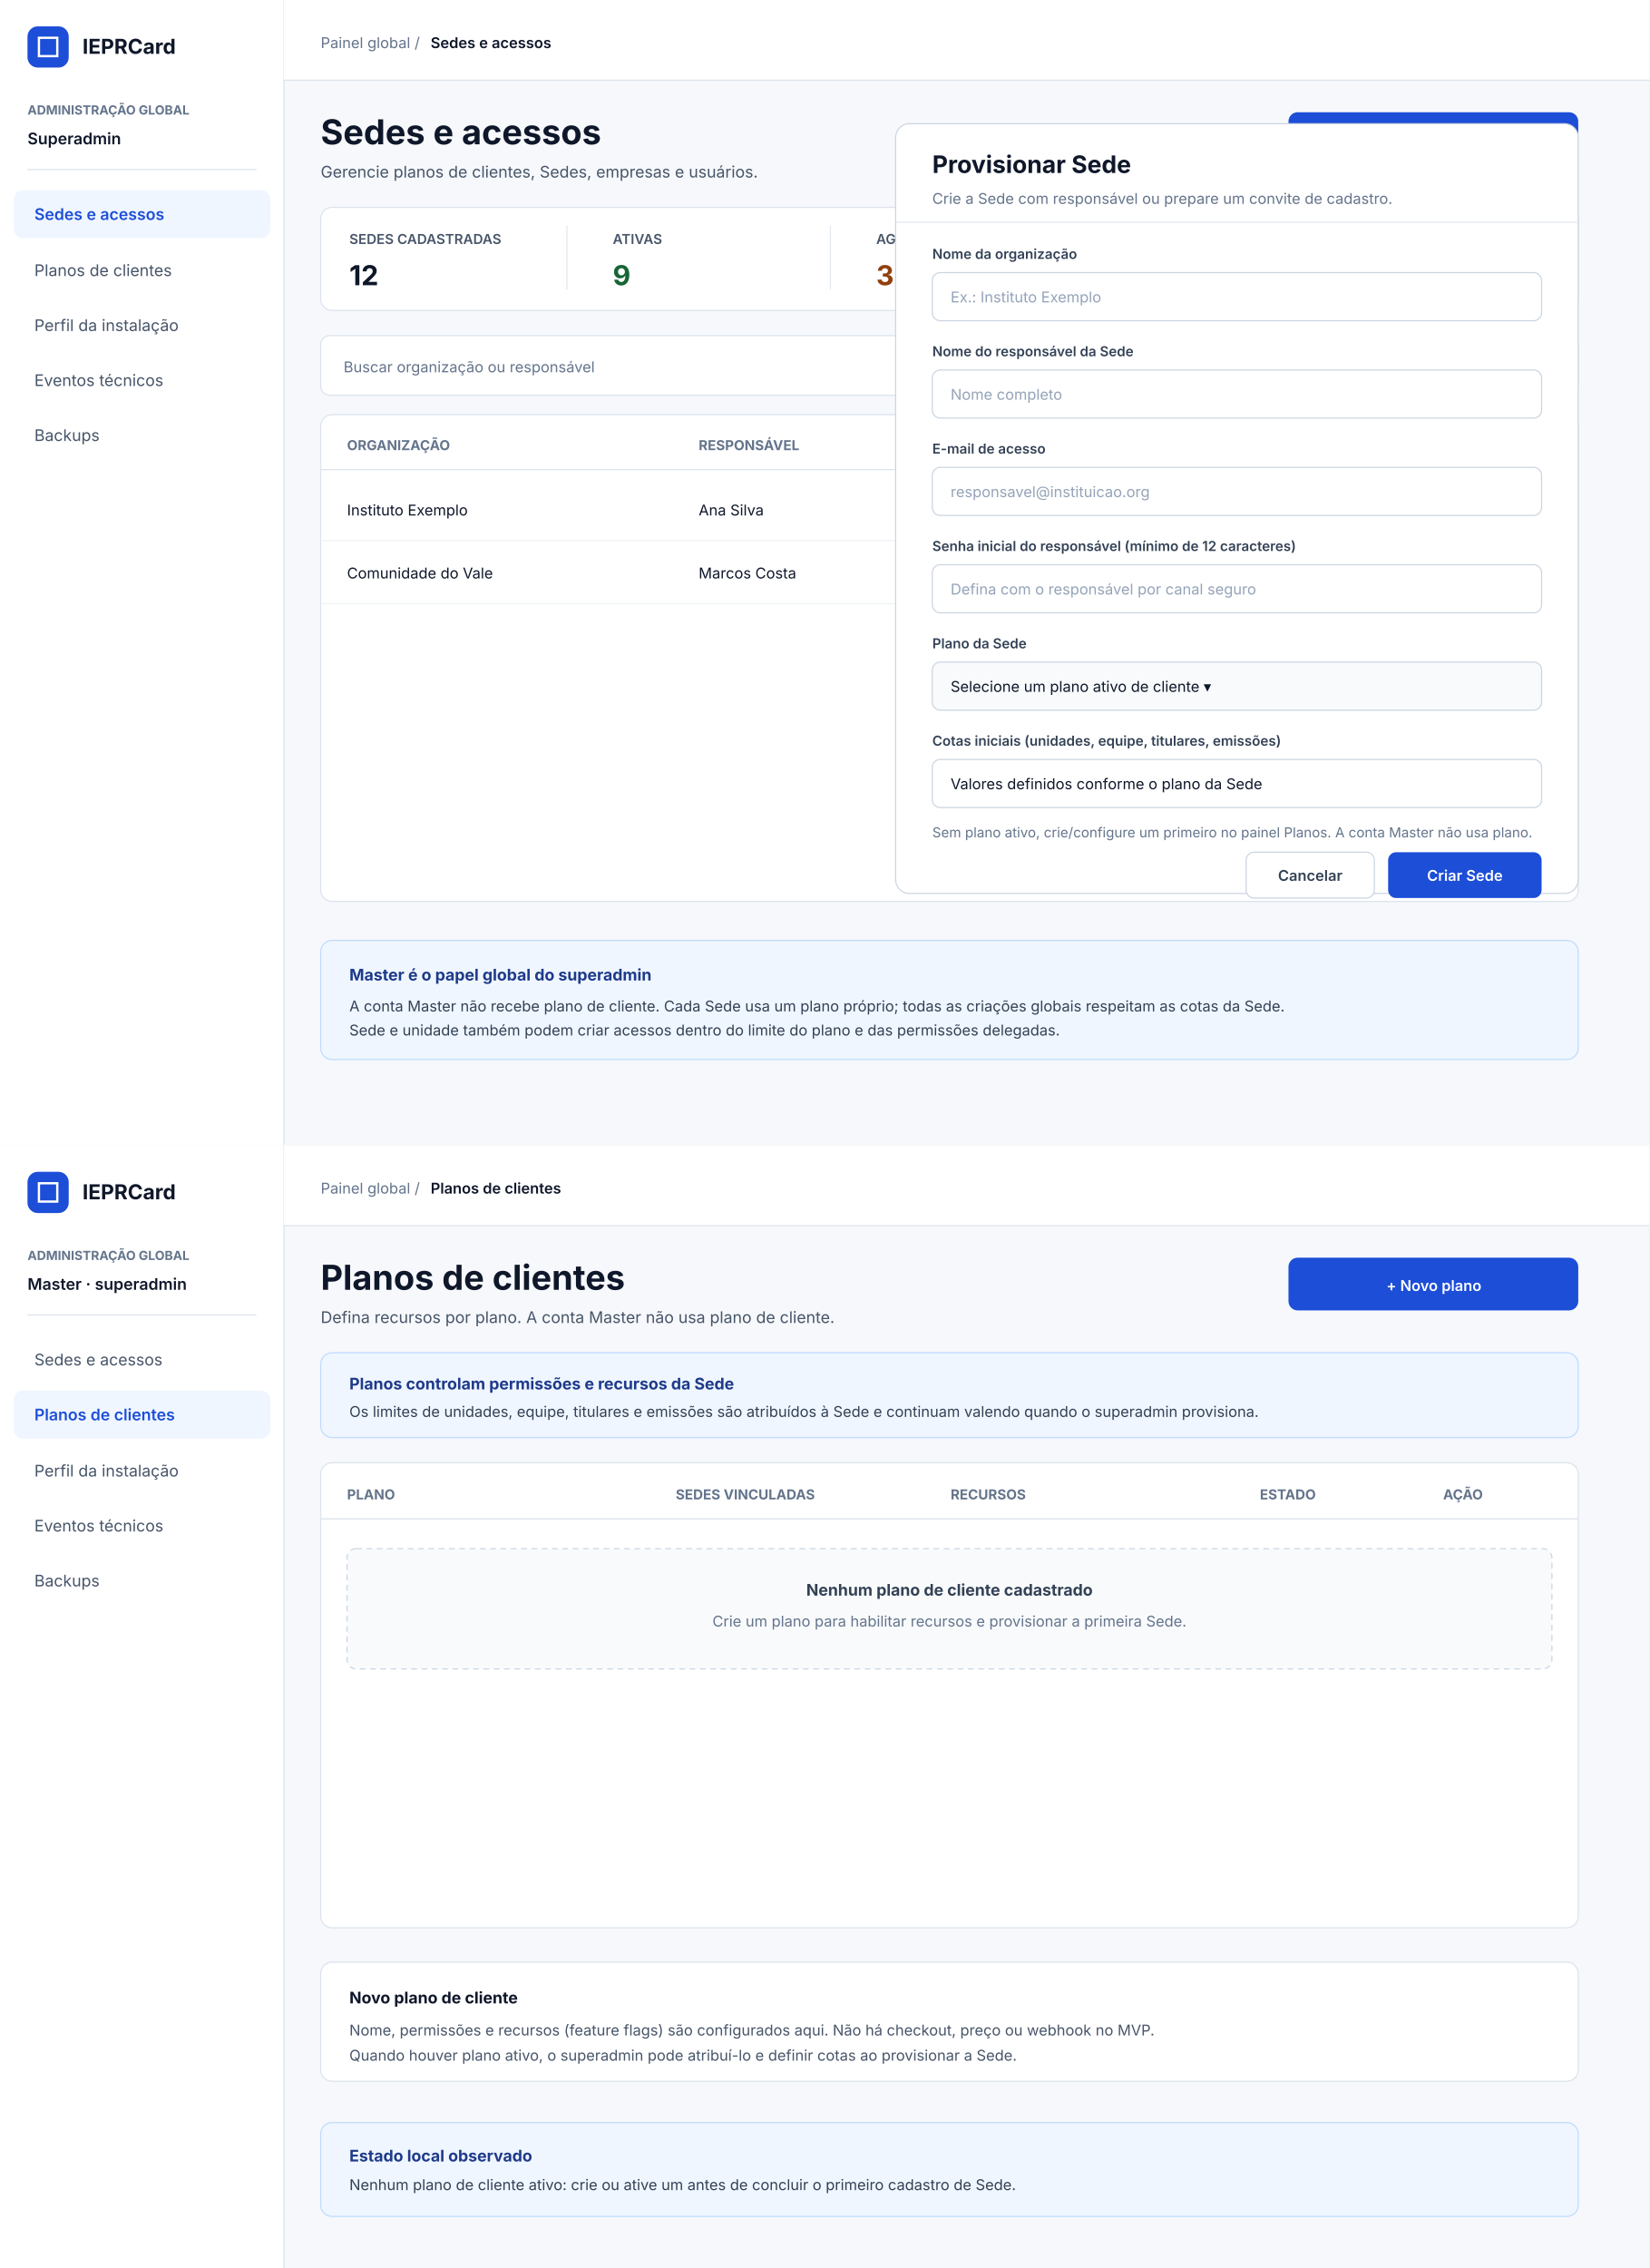
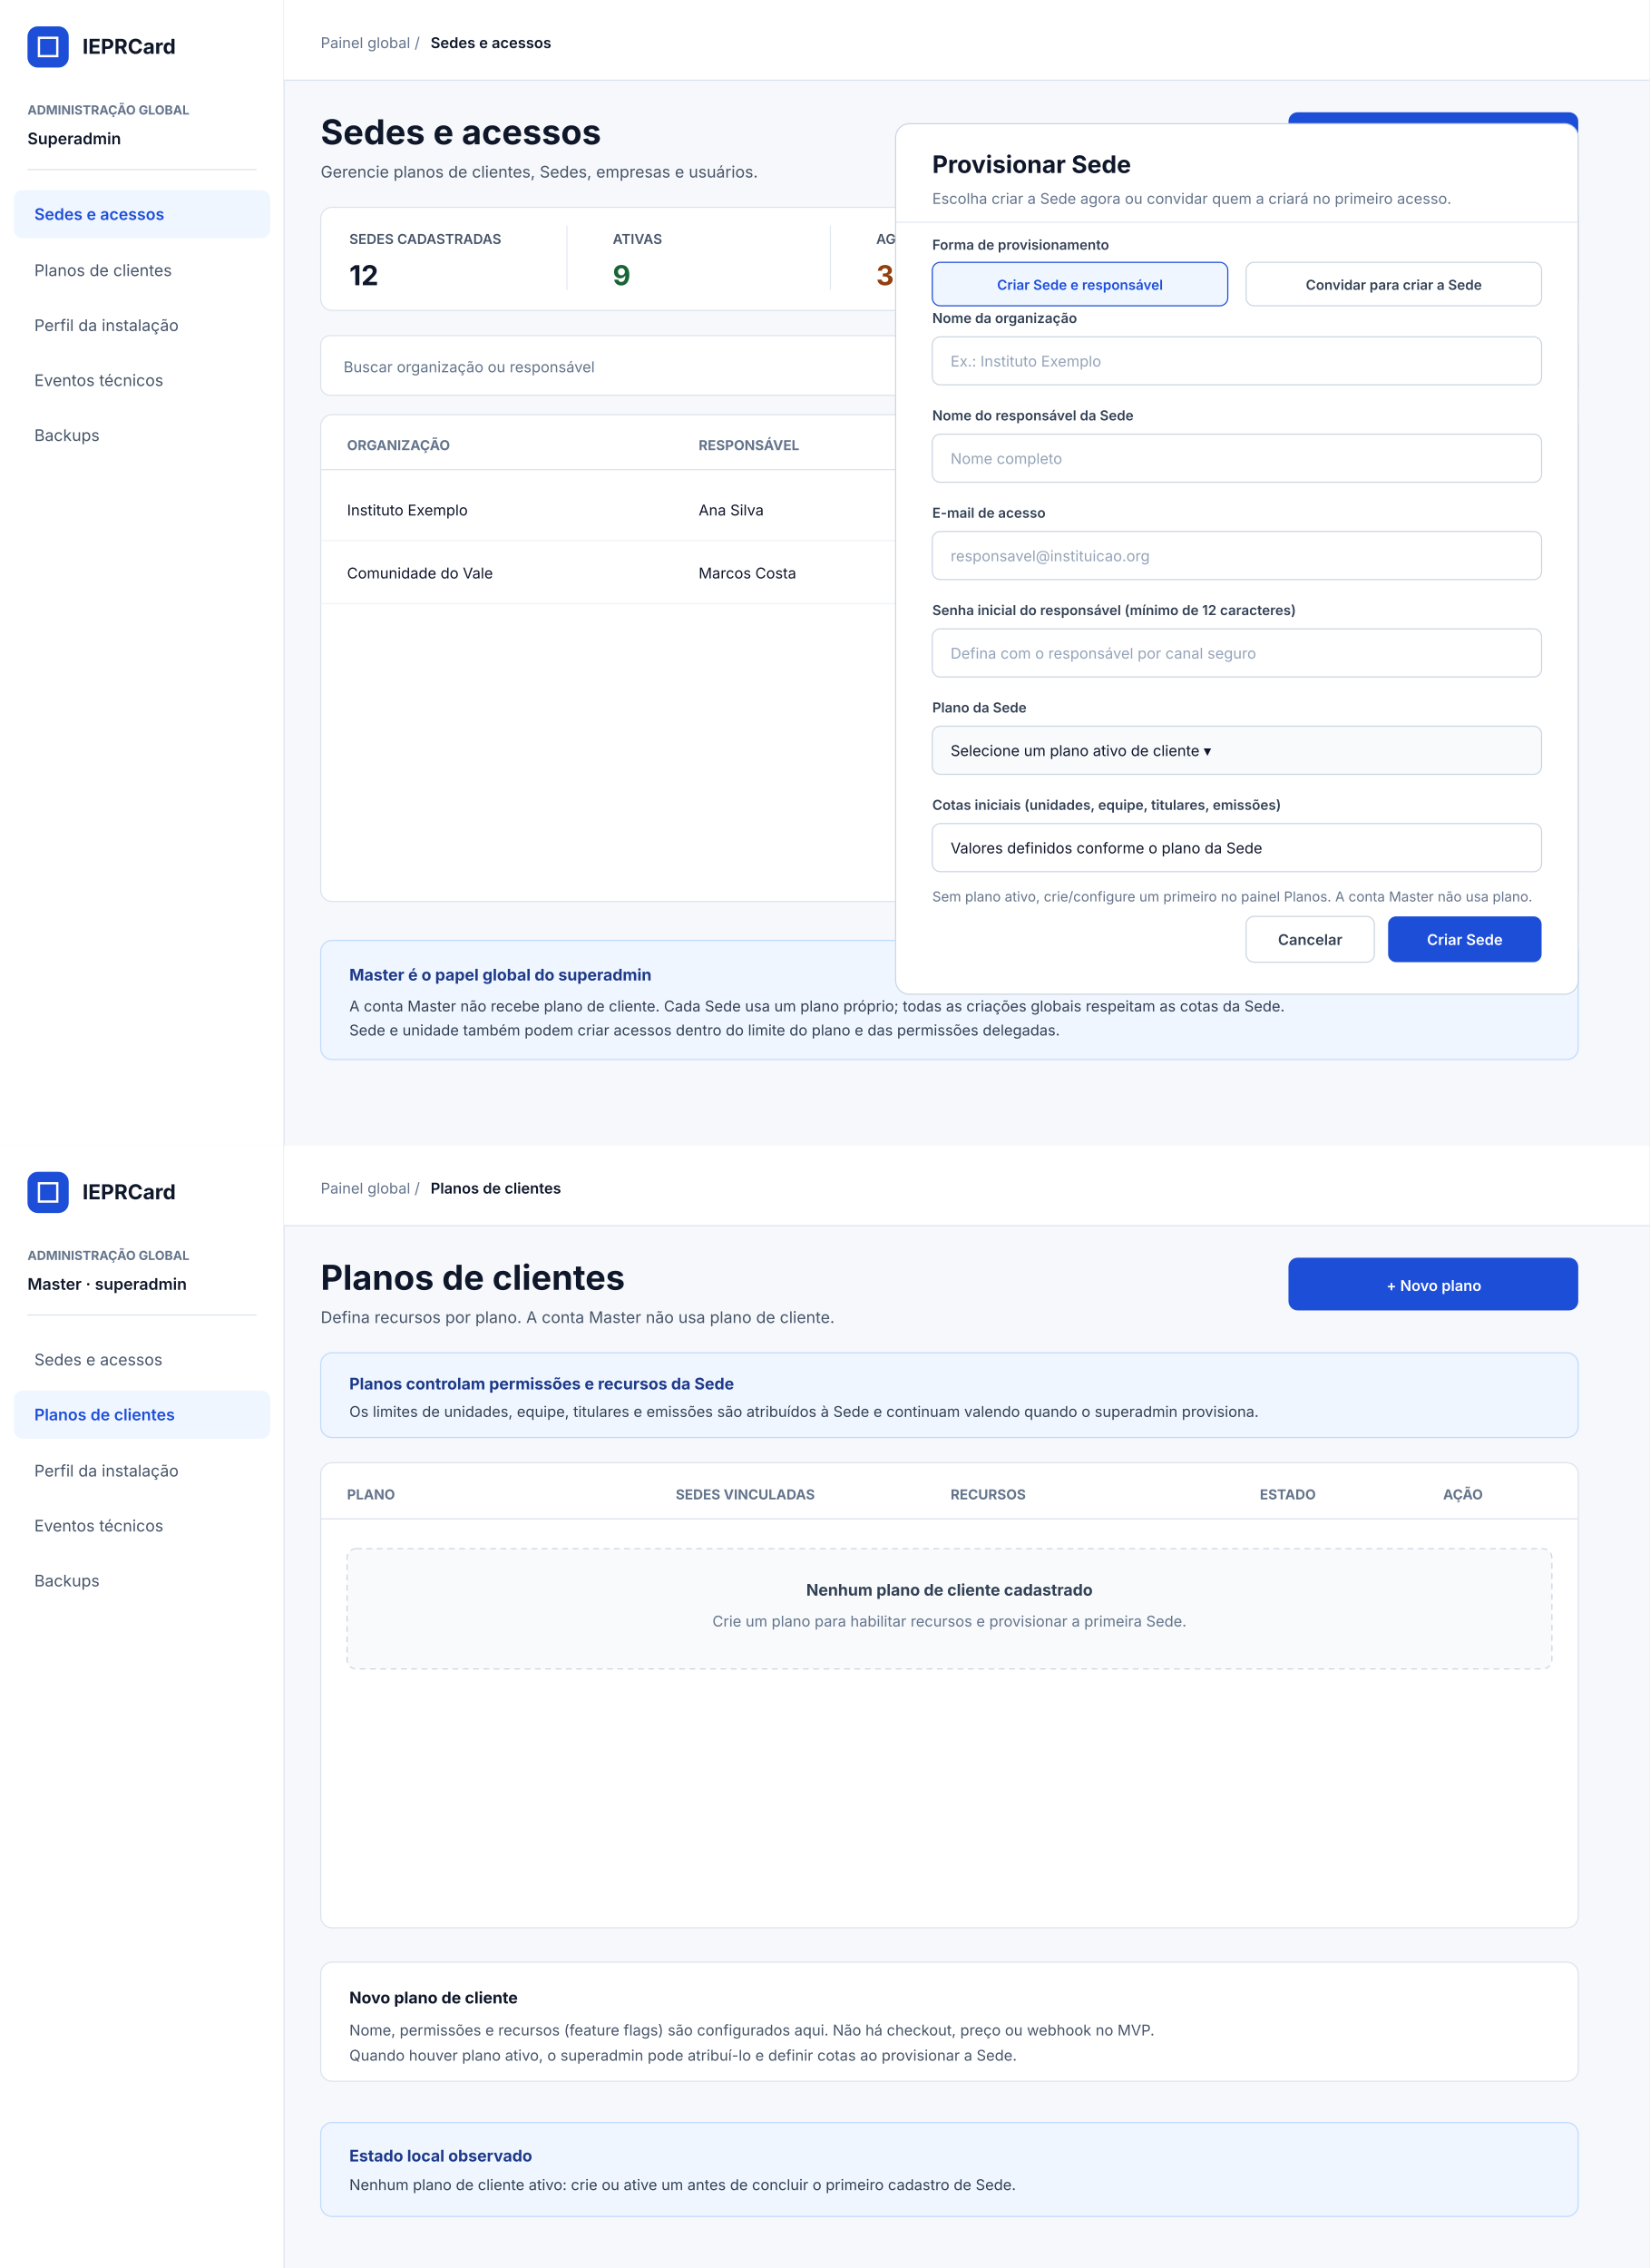
<svg xmlns="http://www.w3.org/2000/svg" width="1440" height="1980" viewBox="0 0 1440 1980" role="img" aria-labelledby="title description">
  <rect width="1440" height="1000" fill="#F6F8FB" />
  <rect width="248" height="1000" fill="#FFFFFF" />
  <path d="M248 0v1000" stroke="#DCE3EC" />
  <g font-family="Inter, Segoe UI, Arial, sans-serif">
    <rect x="24" y="23" width="36" height="36" rx="9" fill="#1D4ED8" />
    <path d="M34 33h16v16H34z" fill="none" stroke="#fff" stroke-width="2" />
    <text x="72" y="47" font-size="18" font-weight="700" fill="#0F172A">IEPRCard</text>
    <text x="24" y="100" font-size="11" font-weight="700" fill="#64748B">ADMINISTRAÇÃO GLOBAL</text>
    <text x="24" y="126" font-size="14" font-weight="600" fill="#0F172A">Superadmin</text>
    <path d="M24 148h200" stroke="#DCE3EC" />
    <rect x="12" y="166" width="224" height="42" rx="8" fill="#EFF6FF" />
    <text x="30" y="192" font-size="14" font-weight="600" fill="#1D4ED8">Sedes e acessos</text>
    <text x="30" y="241" font-size="14" fill="#475569">Planos de clientes</text>
    <text x="30" y="289" font-size="14" fill="#475569">Perfil da instalação</text>
    <text x="30" y="337" font-size="14" fill="#475569">Eventos técnicos</text>
    <text x="30" y="385" font-size="14" fill="#475569">Backups</text>
    <rect x="248" y="0" width="1192" height="70" fill="#fff" />
    <path d="M248 70h1192" stroke="#DCE3EC" />
    <text x="280" y="42" font-size="13" fill="#64748B">Painel global /</text>
    <text x="376" y="42" font-size="13" font-weight="600" fill="#0F172A">Sedes e acessos</text>
    <text x="280" y="126" font-size="30" font-weight="700" fill="#0F172A">Sedes e acessos</text>
    <text x="280" y="155" font-size="14" fill="#475569">Gerencie planos de clientes, Sedes, empresas e usuários.</text>
    <rect x="1125" y="98" width="253" height="46" rx="8" fill="#1D4ED8" />
    <text x="1252" y="127" text-anchor="middle" font-size="13" font-weight="600" fill="#fff">+ Cadastrar Sede</text>
    <rect x="280" y="181" width="1098" height="90" rx="10" fill="#fff" stroke="#DCE3EC" />
    <text x="305" y="213" font-size="12" font-weight="600" fill="#475569">SEDES CADASTRADAS</text>
    <text x="305" y="249" font-size="24" font-weight="700" fill="#0F172A">12</text>
    <text x="535" y="213" font-size="12" font-weight="600" fill="#475569">ATIVAS</text>
    <text x="535" y="249" font-size="24" font-weight="700" fill="#166534">9</text>
    <text x="765" y="213" font-size="12" font-weight="600" fill="#475569">AGUARDANDO ATIVAÇÃO</text>
    <text x="765" y="249" font-size="24" font-weight="700" fill="#92400E">3</text>
    <path d="M495 197v56M725 197v56" stroke="#E2E8F0" />
    <rect x="280" y="293" width="1098" height="52" rx="8" fill="#fff" stroke="#DCE3EC" />
    <text x="300" y="325" font-size="13" fill="#64748B">Buscar organização ou responsável</text>
    <rect x="1190" y="304" width="168" height="30" rx="6" fill="#F8FAFC" stroke="#CBD5E1" />
    <text x="1207" y="324" font-size="12" fill="#334155">Todos os estados ▾</text>
    <rect x="280" y="362" width="1098" height="425" rx="10" fill="#fff" stroke="#DCE3EC" />
    <path d="M280 410h1098" stroke="#DCE3EC" />
    <text x="303" y="393" font-size="12" font-weight="700" fill="#64748B">ORGANIZAÇÃO</text>
    <text x="610" y="393" font-size="12" font-weight="700" fill="#64748B">RESPONSÁVEL</text>
    <text x="830" y="393" font-size="12" font-weight="700" fill="#64748B">ENDEREÇO</text>
    <text x="1085" y="393" font-size="12" font-weight="700" fill="#64748B">ESTADO</text>
    <text x="1265" y="393" font-size="12" font-weight="700" fill="#64748B">AÇÃO</text>
    <g font-size="13" fill="#0F172A">
      <text x="303" y="450">Instituto Exemplo</text>
      <text x="610" y="450">Ana Silva</text>
      <text x="830" y="450">instituto.exemplo.com.br</text>
      <text x="1085" y="450" fill="#166534">Ativa</text>
      <text x="1265" y="450" fill="#1D4ED8">Detalhes</text>
      <text x="303" y="505">Comunidade do Vale</text>
      <text x="610" y="505">Marcos Costa</text>
      <text x="830" y="505">vale.ieprcard.local</text>
      <text x="1085" y="505" fill="#92400E">Pendente</text>
      <text x="1265" y="505" fill="#1D4ED8">Detalhes</text>
    </g>
    <path d="M280 472h1098M280 527h1098" stroke="#EEF2F6" />
    <rect x="280" y="821" width="1098" height="104" rx="10" fill="#EFF6FF" stroke="#BFDBFE" />
    <text x="305" y="856" font-size="14" font-weight="700" fill="#1E3A8A">Master é o papel global do superadmin</text>
    <text x="305" y="883" font-size="13" fill="#334155">A conta Master não recebe plano de cliente. Cada Sede usa um plano próprio; todas as criações globais respeitam as cotas da Sede.</text>
    <text x="305" y="904" font-size="13" fill="#334155">Sede e unidade também podem criar acessos dentro do limite do plano e das permissões delegadas.</text>
-     <rect x="782" y="108" width="596" height="672" rx="12" fill="#FFFFFF" stroke="#CBD5E1" />
+     <rect x="782" y="108" width="596" height="760" rx="12" fill="#FFFFFF" stroke="#CBD5E1" />
    <text x="814" y="151" font-size="21" font-weight="700" fill="#0F172A">Provisionar Sede</text>
-     <text x="814" y="178" font-size="13" fill="#64748B">Crie a Sede com responsável ou prepare um convite de cadastro.</text>
+     <text x="814" y="178" font-size="13" fill="#64748B">Escolha criar a Sede agora ou convidar quem a criará no primeiro acesso.</text>
    <path d="M782 194h596" stroke="#E2E8F0" />
-     <text x="814" y="226" font-size="12" font-weight="600" fill="#334155">Nome da organização</text>
-     <rect x="814" y="238" width="532" height="42" rx="7" fill="#fff" stroke="#CBD5E1" />
-     <text x="830" y="264" font-size="13" fill="#94A3B8">Ex.: Instituto Exemplo</text>
-     <text x="814" y="311" font-size="12" font-weight="600" fill="#334155">Nome do responsável da Sede</text>
-     <rect x="814" y="323" width="532" height="42" rx="7" fill="#fff" stroke="#CBD5E1" />
-     <text x="830" y="349" font-size="13" fill="#94A3B8">Nome completo</text>
-     <text x="814" y="396" font-size="12" font-weight="600" fill="#334155">E-mail de acesso</text>
-     <rect x="814" y="408" width="532" height="42" rx="7" fill="#fff" stroke="#CBD5E1" />
-     <text x="830" y="434" font-size="13" fill="#94A3B8">responsavel@instituicao.org</text>
-     <text x="814" y="481" font-size="12" font-weight="600" fill="#334155">Senha inicial do responsável (mínimo de 12 caracteres)</text>
-     <rect x="814" y="493" width="532" height="42" rx="7" fill="#fff" stroke="#CBD5E1" />
-     <text x="830" y="519" font-size="13" fill="#94A3B8">Defina com o responsável por canal seguro</text>
-     <text x="814" y="566" font-size="12" font-weight="600" fill="#334155">Plano da Sede</text>
-     <rect x="814" y="578" width="532" height="42" rx="7" fill="#F8FAFC" stroke="#CBD5E1" />
-     <text x="830" y="604" font-size="13" fill="#0F172A">Selecione um plano ativo de cliente ▾</text>
-     <text x="814" y="651" font-size="12" font-weight="600" fill="#334155">Cotas iniciais (unidades, equipe, titulares, emissões)</text>
-     <rect x="814" y="663" width="532" height="42" rx="7" fill="#fff" stroke="#CBD5E1" />
-     <text x="830" y="689" font-size="13" fill="#0F172A">Valores definidos conforme o plano da Sede</text>
-     <text x="814" y="731" font-size="12" fill="#64748B">Sem plano ativo, crie/configure um primeiro no painel Planos. A conta Master não usa plano.</text>
-     <rect x="1088" y="744" width="112" height="40" rx="7" fill="#fff" stroke="#CBD5E1" />
-     <text x="1144" y="769" text-anchor="middle" font-size="13" font-weight="600" fill="#334155">Cancelar</text>
-     <rect x="1212" y="744" width="134" height="40" rx="7" fill="#1D4ED8" />
-     <text x="1279" y="769" text-anchor="middle" font-size="13" font-weight="600" fill="#fff">Criar Sede</text>
+     <text x="814" y="218" font-size="12" font-weight="600" fill="#334155">Forma de provisionamento</text>
+     <rect x="814" y="229" width="258" height="38" rx="7" fill="#EFF6FF" stroke="#1D4ED8" />
+     <text x="943" y="253" text-anchor="middle" font-size="12" font-weight="600" fill="#1D4ED8">Criar Sede e responsável</text>
+     <rect x="1088" y="229" width="258" height="38" rx="7" fill="#FFFFFF" stroke="#CBD5E1" />
+     <text x="1217" y="253" text-anchor="middle" font-size="12" font-weight="600" fill="#334155">Convidar para criar a Sede</text>
+     <text x="814" y="282" font-size="12" font-weight="600" fill="#334155">Nome da organização</text>
+     <rect x="814" y="294" width="532" height="42" rx="7" fill="#fff" stroke="#CBD5E1" />
+     <text x="830" y="320" font-size="13" fill="#94A3B8">Ex.: Instituto Exemplo</text>
+     <text x="814" y="367" font-size="12" font-weight="600" fill="#334155">Nome do responsável da Sede</text>
+     <rect x="814" y="379" width="532" height="42" rx="7" fill="#fff" stroke="#CBD5E1" />
+     <text x="830" y="405" font-size="13" fill="#94A3B8">Nome completo</text>
+     <text x="814" y="452" font-size="12" font-weight="600" fill="#334155">E-mail de acesso</text>
+     <rect x="814" y="464" width="532" height="42" rx="7" fill="#fff" stroke="#CBD5E1" />
+     <text x="830" y="490" font-size="13" fill="#94A3B8">responsavel@instituicao.org</text>
+     <text x="814" y="537" font-size="12" font-weight="600" fill="#334155">Senha inicial do responsável (mínimo de 12 caracteres)</text>
+     <rect x="814" y="549" width="532" height="42" rx="7" fill="#fff" stroke="#CBD5E1" />
+     <text x="830" y="575" font-size="13" fill="#94A3B8">Defina com o responsável por canal seguro</text>
+     <text x="814" y="622" font-size="12" font-weight="600" fill="#334155">Plano da Sede</text>
+     <rect x="814" y="634" width="532" height="42" rx="7" fill="#F8FAFC" stroke="#CBD5E1" />
+     <text x="830" y="660" font-size="13" fill="#0F172A">Selecione um plano ativo de cliente ▾</text>
+     <text x="814" y="707" font-size="12" font-weight="600" fill="#334155">Cotas iniciais (unidades, equipe, titulares, emissões)</text>
+     <rect x="814" y="719" width="532" height="42" rx="7" fill="#fff" stroke="#CBD5E1" />
+     <text x="830" y="745" font-size="13" fill="#0F172A">Valores definidos conforme o plano da Sede</text>
+     <text x="814" y="787" font-size="12" fill="#64748B">Sem plano ativo, crie/configure um primeiro no painel Planos. A conta Master não usa plano.</text>
+     <rect x="1088" y="800" width="112" height="40" rx="7" fill="#fff" stroke="#CBD5E1" />
+     <text x="1144" y="825" text-anchor="middle" font-size="13" font-weight="600" fill="#334155">Cancelar</text>
+     <rect x="1212" y="800" width="134" height="40" rx="7" fill="#1D4ED8" />
+     <text x="1279" y="825" text-anchor="middle" font-size="13" font-weight="600" fill="#fff">Criar Sede</text>
  </g>
  <g transform="translate(0 1000)" font-family="Inter, Segoe UI, Arial, sans-serif">
    <rect width="1440" height="980" fill="#F6F8FB" />
    <rect width="248" height="980" fill="#FFFFFF" />
    <path d="M248 0v980" stroke="#DCE3EC" />
    <rect x="24" y="23" width="36" height="36" rx="9" fill="#1D4ED8" />
    <path d="M34 33h16v16H34z" fill="none" stroke="#fff" stroke-width="2" />
    <text x="72" y="47" font-size="18" font-weight="700" fill="#0F172A">IEPRCard</text>
    <text x="24" y="100" font-size="11" font-weight="700" fill="#64748B">ADMINISTRAÇÃO GLOBAL</text>
    <text x="24" y="126" font-size="14" font-weight="600" fill="#0F172A">Master · superadmin</text>
    <path d="M24 148h200" stroke="#DCE3EC" />
    <rect x="12" y="214" width="224" height="42" rx="8" fill="#EFF6FF" />
    <text x="30" y="240" font-size="14" font-weight="600" fill="#1D4ED8">Planos de clientes</text>
    <text x="30" y="192" font-size="14" fill="#475569">Sedes e acessos</text>
    <text x="30" y="289" font-size="14" fill="#475569">Perfil da instalação</text>
    <text x="30" y="337" font-size="14" fill="#475569">Eventos técnicos</text>
    <text x="30" y="385" font-size="14" fill="#475569">Backups</text>
    <rect x="248" y="0" width="1192" height="70" fill="#fff" />
    <path d="M248 70h1192" stroke="#DCE3EC" />
    <text x="280" y="42" font-size="13" fill="#64748B">Painel global /</text>
    <text x="376" y="42" font-size="13" font-weight="600" fill="#0F172A">Planos de clientes</text>
    <text x="280" y="126" font-size="30" font-weight="700" fill="#0F172A">Planos de clientes</text>
    <text x="280" y="155" font-size="14" fill="#475569">Defina recursos por plano. A conta Master não usa plano de cliente.</text>
    <rect x="1125" y="98" width="253" height="46" rx="8" fill="#1D4ED8" />
    <text x="1252" y="127" text-anchor="middle" font-size="13" font-weight="600" fill="#fff">+ Novo plano</text>
    <rect x="280" y="181" width="1098" height="74" rx="10" fill="#EFF6FF" stroke="#BFDBFE" />
    <text x="305" y="213" font-size="14" font-weight="700" fill="#1E3A8A">Planos controlam permissões e recursos da Sede</text>
    <text x="305" y="237" font-size="13" fill="#334155">Os limites de unidades, equipe, titulares e emissões são atribuídos à Sede e continuam valendo quando o superadmin provisiona.</text>
    <rect x="280" y="277" width="1098" height="406" rx="10" fill="#fff" stroke="#DCE3EC" />
    <path d="M280 326h1098" stroke="#DCE3EC" />
    <text x="303" y="309" font-size="12" font-weight="700" fill="#64748B">PLANO</text>
    <text x="590" y="309" font-size="12" font-weight="700" fill="#64748B">SEDES VINCULADAS</text>
    <text x="830" y="309" font-size="12" font-weight="700" fill="#64748B">RECURSOS</text>
    <text x="1100" y="309" font-size="12" font-weight="700" fill="#64748B">ESTADO</text>
    <text x="1260" y="309" font-size="12" font-weight="700" fill="#64748B">AÇÃO</text>
    <rect x="303" y="352" width="1052" height="105" rx="8" fill="#F8FAFC" stroke="#CBD5E1" stroke-dasharray="5 4" />
    <text x="829" y="393" text-anchor="middle" font-size="14" font-weight="700" fill="#334155">Nenhum plano de cliente cadastrado</text>
    <text x="829" y="420" text-anchor="middle" font-size="13" fill="#64748B">Crie um plano para habilitar recursos e provisionar a primeira Sede.</text>
    <rect x="280" y="713" width="1098" height="104" rx="10" fill="#FFFFFF" stroke="#DCE3EC" />
    <text x="305" y="749" font-size="14" font-weight="700" fill="#0F172A">Novo plano de cliente</text>
    <text x="305" y="777" font-size="13" fill="#475569">Nome, permissões e recursos (feature flags) são configurados aqui. Não há checkout, preço ou webhook no MVP.</text>
    <text x="305" y="799" font-size="13" fill="#475569">Quando houver plano ativo, o superadmin pode atribuí-lo e definir cotas ao provisionar a Sede.</text>
    <rect x="280" y="853" width="1098" height="82" rx="10" fill="#EFF6FF" stroke="#BFDBFE" />
    <text x="305" y="887" font-size="14" font-weight="700" fill="#1E3A8A">Estado local observado</text>
    <text x="305" y="912" font-size="13" fill="#334155">Nenhum plano de cliente ativo: crie ou ative um antes de concluir o primeiro cadastro de Sede.</text>
  </g>
</svg>
